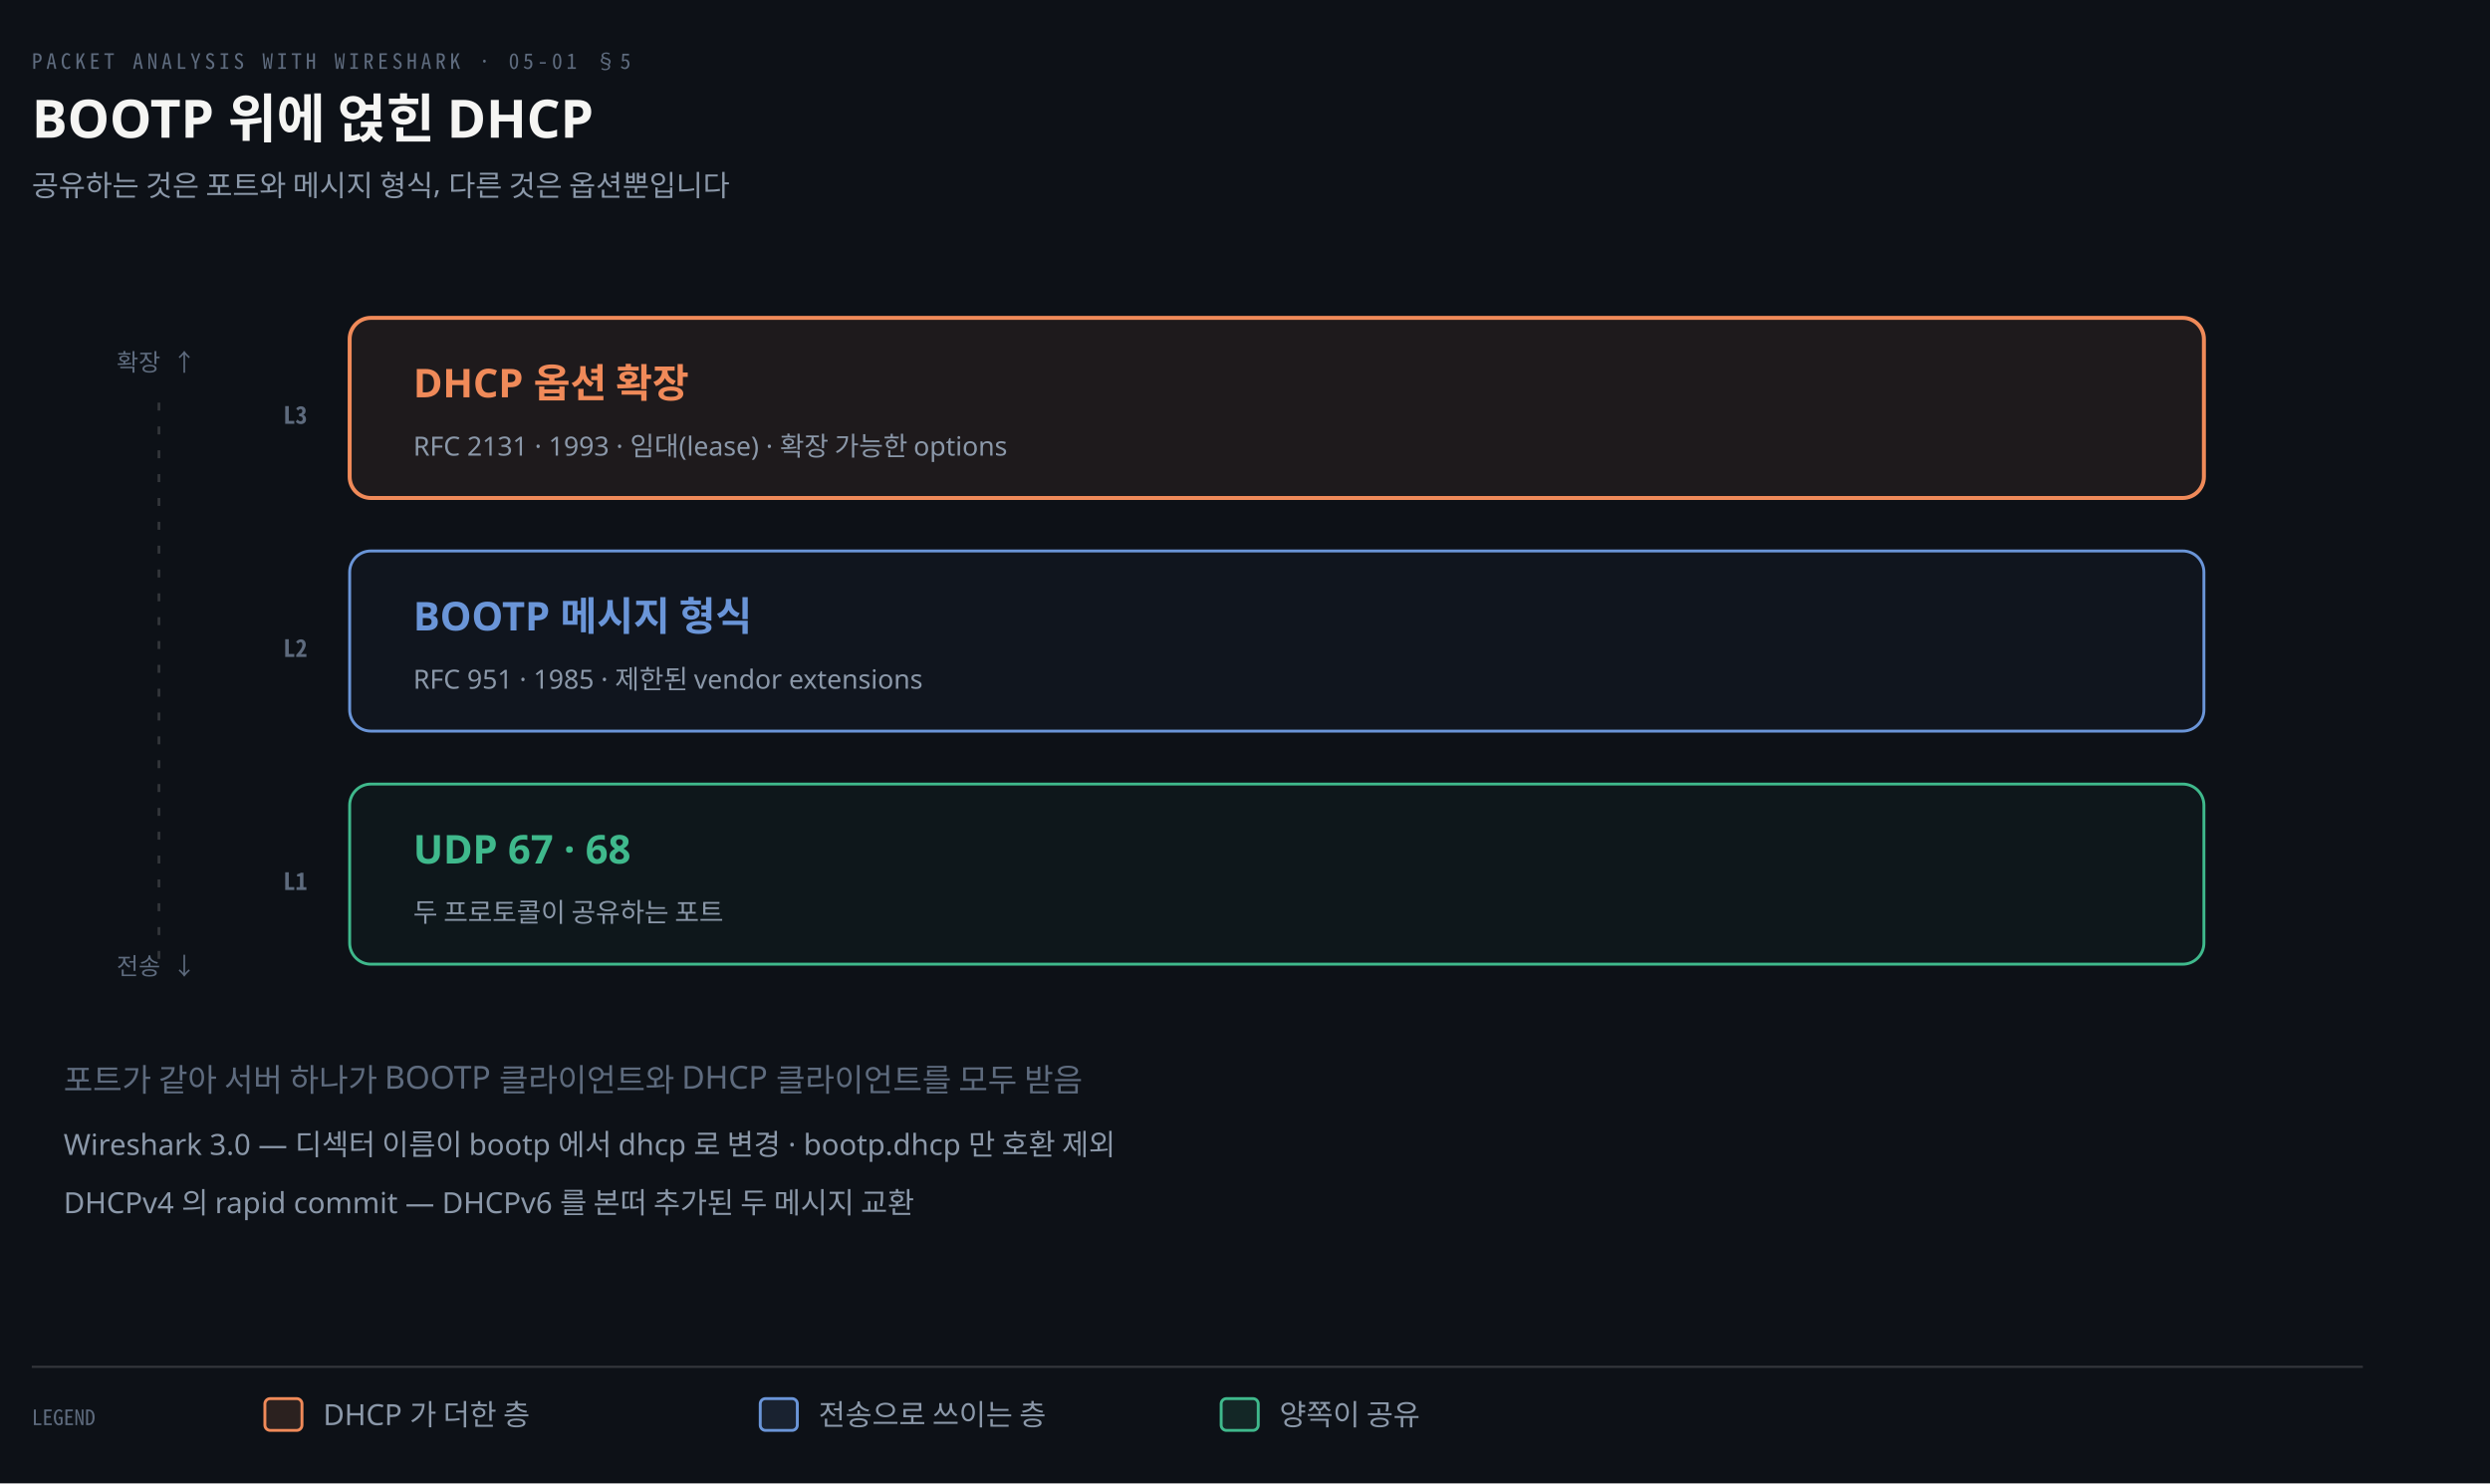
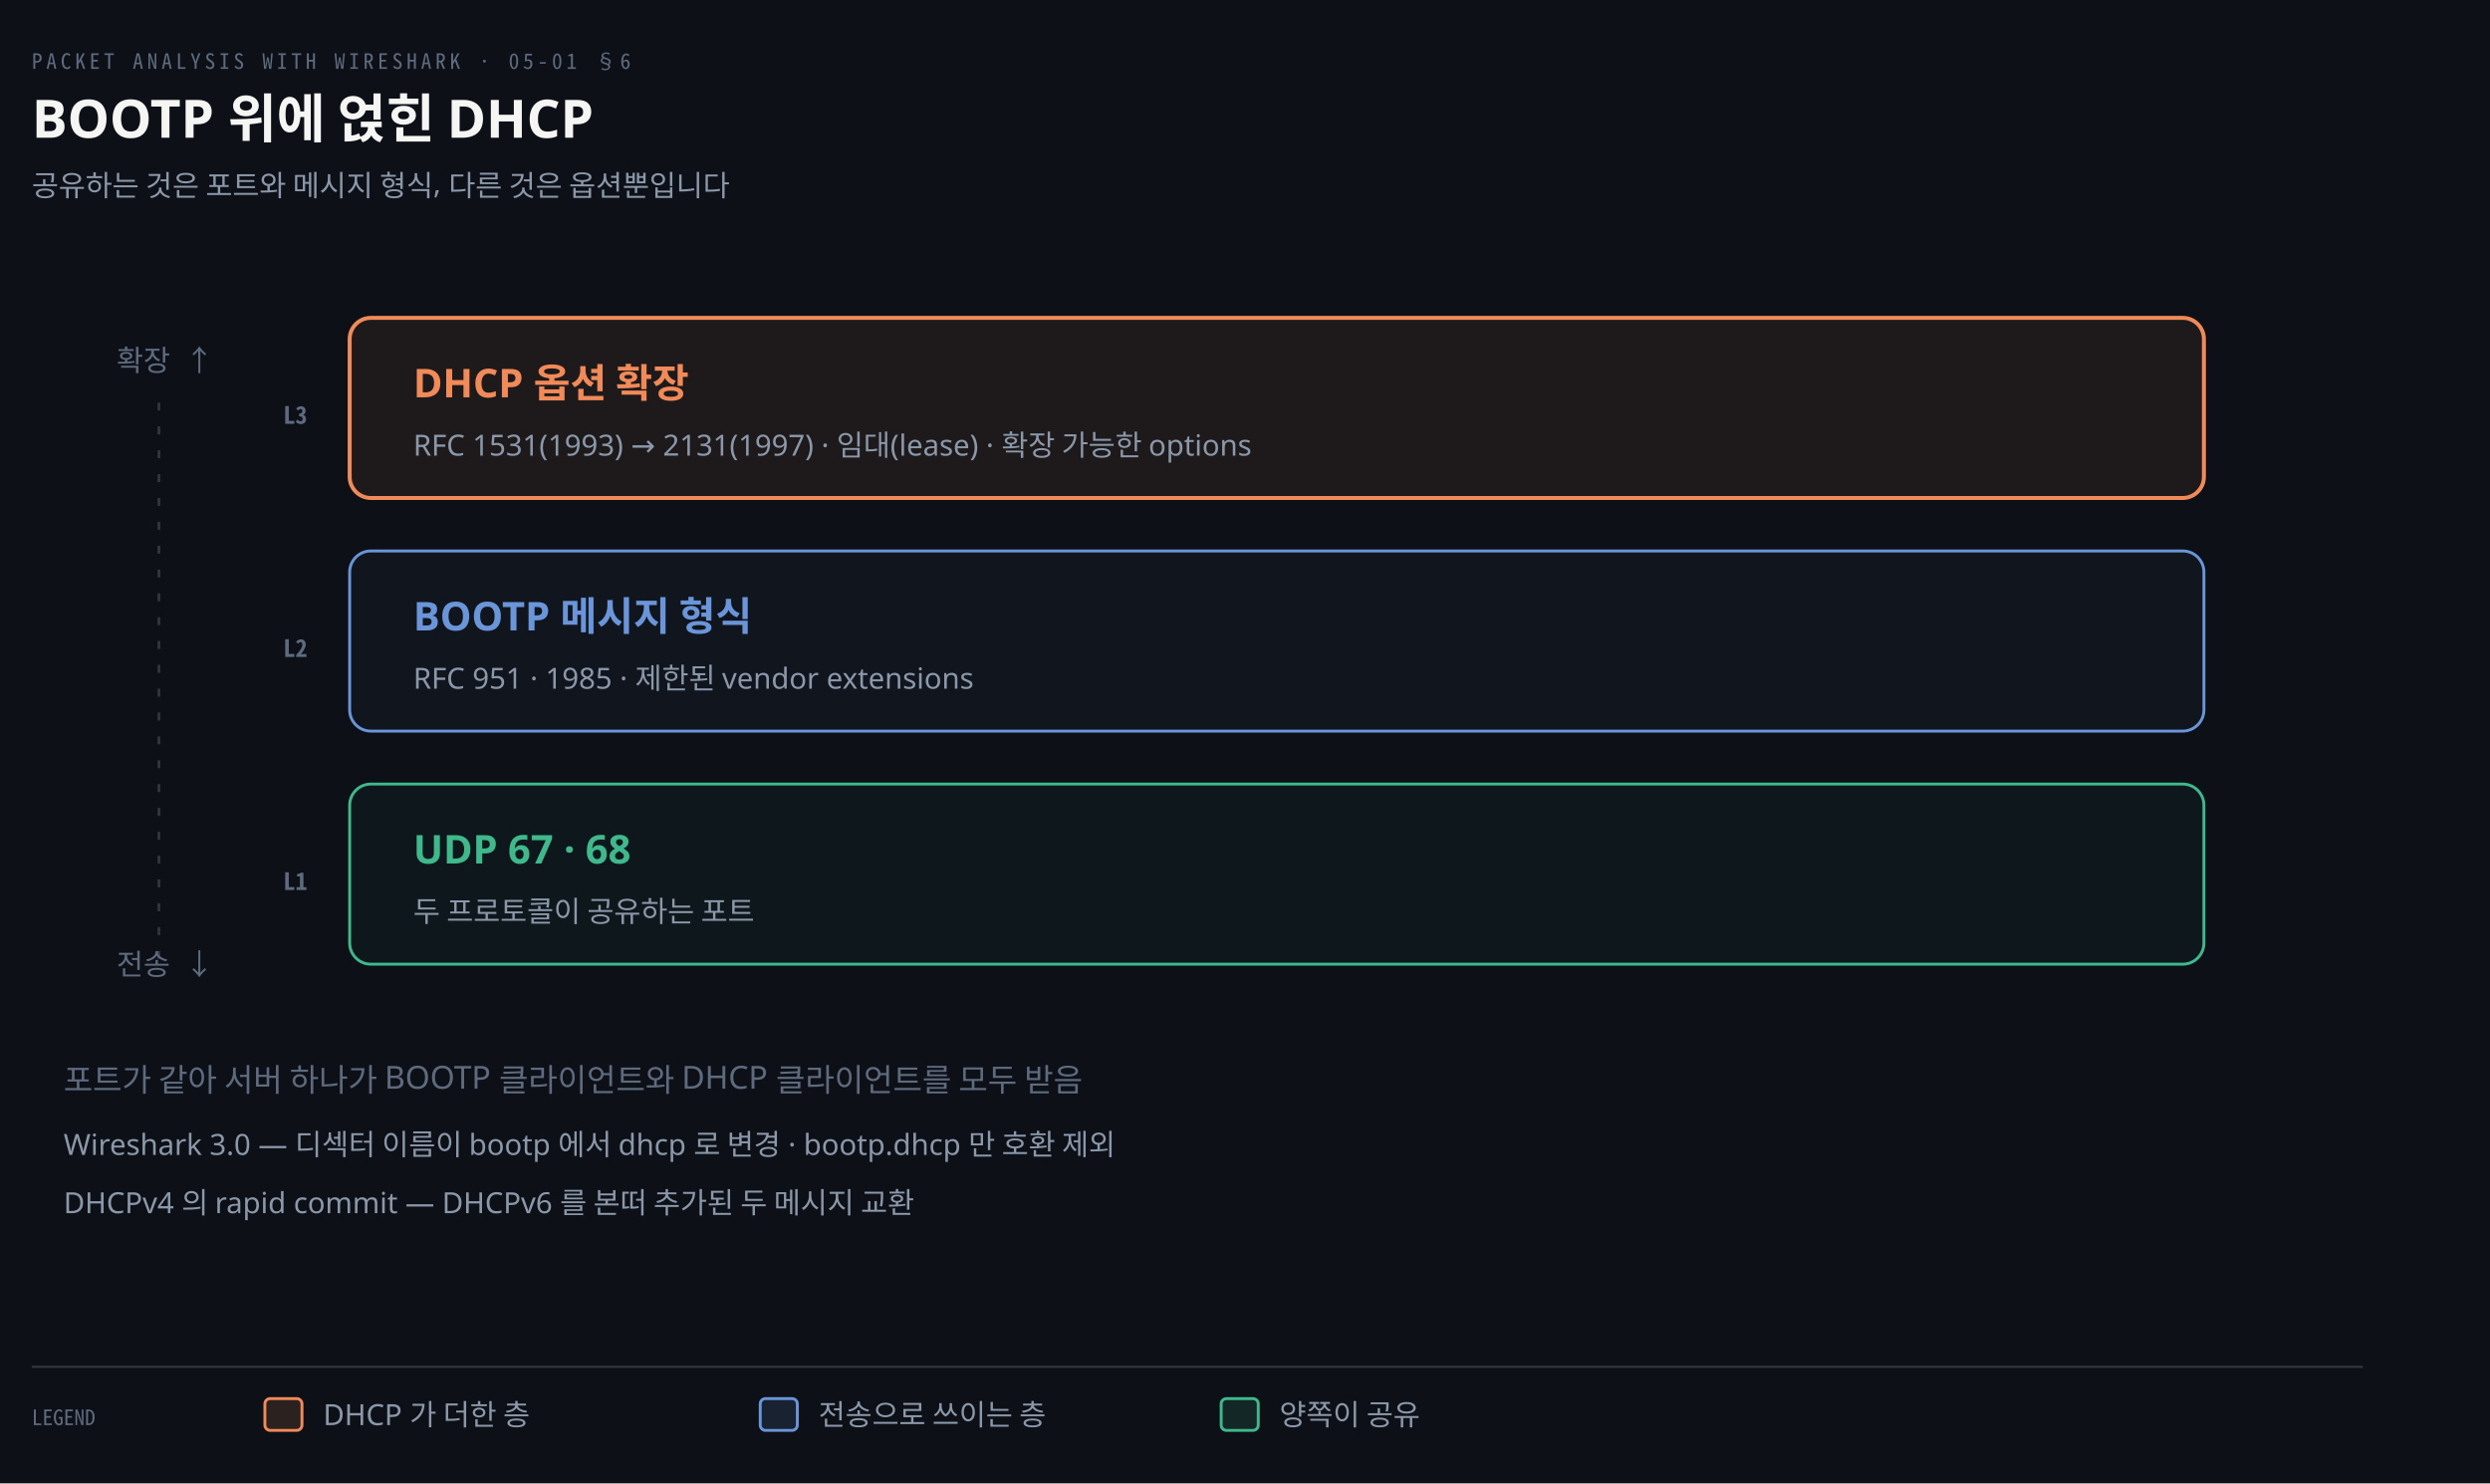
<svg xmlns="http://www.w3.org/2000/svg" viewBox="0 0 940 560" width="100%" role="img" aria-labelledby="dt dd">
  <defs>
    <marker id="ar" viewBox="0 0 8 8" refX="7" refY="4" markerWidth="6.5" markerHeight="6.5" orient="auto">
      <path d="M0 0 L8 4 L0 8 z" fill="#8B98A9" />
    </marker>
    <marker id="ok" viewBox="0 0 8 8" refX="7" refY="4" markerWidth="6.5" markerHeight="6.5" orient="auto">
      <path d="M0 0 L8 4 L0 8 z" fill="#3FB98C" />
    </marker>
    <marker id="warn" viewBox="0 0 8 8" refX="7" refY="4" markerWidth="6.5" markerHeight="6.5" orient="auto">
      <path d="M0 0 L8 4 L0 8 z" fill="#E3B341" />
    </marker>
    <marker id="bad" viewBox="0 0 8 8" refX="7" refY="4" markerWidth="6.5" markerHeight="6.5" orient="auto">
      <path d="M0 0 L8 4 L0 8 z" fill="#F0616D" />
    </marker>
    <marker id="info" viewBox="0 0 8 8" refX="7" refY="4" markerWidth="6.5" markerHeight="6.5" orient="auto">
      <path d="M0 0 L8 4 L0 8 z" fill="#6A95D8" />
    </marker>
    <marker id="acc" viewBox="0 0 8 8" refX="7" refY="4" markerWidth="6.5" markerHeight="6.5" orient="auto">
      <path d="M0 0 L8 4 L0 8 z" fill="#F08A59" />
    </marker>
    <marker id="soft" viewBox="0 0 8 8" refX="7" refY="4" markerWidth="6.5" markerHeight="6.5" orient="auto">
      <path d="M0 0 L8 4 L0 8 z" fill="#5E6B7E" />
    </marker>
  </defs>
  <rect width="940" height="560" fill="#0D1117" />
-   <text x="12" y="26" font-family="'Geist Mono','Noto Sans Mono CJK KR',monospace" font-size="8" letter-spacing="0.18em" fill="#5E6B7E">PACKET ANALYSIS WITH WIRESHARK · 05-01 §5</text>
+   <text x="12" y="26" font-family="'Geist Mono','Noto Sans Mono CJK KR',monospace" font-size="8" letter-spacing="0.18em" fill="#5E6B7E">PACKET ANALYSIS WITH WIRESHARK · 05-01 §6</text>
  <text x="12" y="52" font-family="'Geist','Apple SD Gothic Neo','Noto Sans KR','Malgun Gothic',sans-serif" font-size="20" font-weight="600" fill="#F5F5F3">BOOTP 위에 얹힌 DHCP</text>
  <text x="12" y="74" font-family="'Geist','Apple SD Gothic Neo','Noto Sans KR','Malgun Gothic',sans-serif" font-size="11" fill="#8B98A9">공유하는 것은 포트와 메시지 형식, 다른 것은 옵션뿐입니다</text>
  <rect x="132" y="120" width="700" height="68" rx="8" fill="#F08A5914" stroke="#F08A59" stroke-width="1.5" />
  <text x="116" y="160" text-anchor="end" font-family="'Geist Mono','Noto Sans Mono CJK KR',monospace" font-size="9" font-weight="600" fill="#5E6B7E">L3</text>
  <text x="156" y="150" text-anchor="start" font-family="'Geist','Apple SD Gothic Neo','Noto Sans KR','Malgun Gothic',sans-serif" font-size="15" font-weight="600" fill="#F08A59">DHCP 옵션 확장</text>
-   <text x="156" y="172" text-anchor="start" font-family="'Geist','Apple SD Gothic Neo','Noto Sans KR','Malgun Gothic',sans-serif" font-size="10" font-weight="400" fill="#8B98A9">RFC 2131 · 1993 · 임대(lease) · 확장 가능한 options</text>
+   <text x="156" y="172" text-anchor="start" font-family="'Geist','Apple SD Gothic Neo','Noto Sans KR','Malgun Gothic',sans-serif" font-size="11" font-weight="400" fill="#8B98A9">RFC 1531(1993) → 2131(1997) · 임대(lease) · 확장 가능한 options</text>
  <rect x="132" y="208" width="700" height="68" rx="8" fill="#6A95D80A" stroke="#6A95D8" stroke-width="1.1" />
  <text x="116" y="248" text-anchor="end" font-family="'Geist Mono','Noto Sans Mono CJK KR',monospace" font-size="9" font-weight="600" fill="#5E6B7E">L2</text>
  <text x="156" y="238" text-anchor="start" font-family="'Geist','Apple SD Gothic Neo','Noto Sans KR','Malgun Gothic',sans-serif" font-size="15" font-weight="600" fill="#6A95D8">BOOTP 메시지 형식</text>
-   <text x="156" y="260" text-anchor="start" font-family="'Geist','Apple SD Gothic Neo','Noto Sans KR','Malgun Gothic',sans-serif" font-size="10" font-weight="400" fill="#8B98A9">RFC 951 · 1985 · 제한된 vendor extensions</text>
+   <text x="156" y="260" text-anchor="start" font-family="'Geist','Apple SD Gothic Neo','Noto Sans KR','Malgun Gothic',sans-serif" font-size="11" font-weight="400" fill="#8B98A9">RFC 951 · 1985 · 제한된 vendor extensions</text>
  <rect x="132" y="296" width="700" height="68" rx="8" fill="#3FB98C0A" stroke="#3FB98C" stroke-width="1.1" />
  <text x="116" y="336" text-anchor="end" font-family="'Geist Mono','Noto Sans Mono CJK KR',monospace" font-size="9" font-weight="600" fill="#5E6B7E">L1</text>
  <text x="156" y="326" text-anchor="start" font-family="'Geist','Apple SD Gothic Neo','Noto Sans KR','Malgun Gothic',sans-serif" font-size="15" font-weight="600" fill="#3FB98C">UDP 67 · 68</text>
-   <text x="156" y="348" text-anchor="start" font-family="'Geist','Apple SD Gothic Neo','Noto Sans KR','Malgun Gothic',sans-serif" font-size="10" font-weight="400" fill="#8B98A9">두 프로토콜이 공유하는 포트</text>
-   <text x="44" y="140" text-anchor="start" font-family="'Geist Mono','Noto Sans Mono CJK KR',monospace" font-size="9" font-weight="400" fill="#5E6B7E">확장 ↑</text>
+   <text x="156" y="348" text-anchor="start" font-family="'Geist','Apple SD Gothic Neo','Noto Sans KR','Malgun Gothic',sans-serif" font-size="11" font-weight="400" fill="#8B98A9">두 프로토콜이 공유하는 포트</text>
+   <text x="44" y="140" text-anchor="start" font-family="'Geist Mono','Noto Sans Mono CJK KR',monospace" font-size="11" font-weight="400" fill="#5E6B7E">확장 ↑</text>
  <line x1="60" y1="152" x2="60" y2="364" stroke="rgba(191,192,192,0.22)" stroke-width="1.0" stroke-dasharray="3 6" />
-   <text x="44" y="368" text-anchor="start" font-family="'Geist Mono','Noto Sans Mono CJK KR',monospace" font-size="9" font-weight="400" fill="#5E6B7E">전송 ↓</text>
+   <text x="44" y="368" text-anchor="start" font-family="'Geist Mono','Noto Sans Mono CJK KR',monospace" font-size="11" font-weight="400" fill="#5E6B7E">전송 ↓</text>
  <text x="24" y="412" text-anchor="start" font-family="'Geist','Apple SD Gothic Neo','Noto Sans KR','Malgun Gothic',sans-serif" font-size="12" font-weight="400" fill="#5E6B7E">포트가 같아 서버 하나가 BOOTP 클라이언트와 DHCP 클라이언트를 모두 받음</text>
  <text x="24" y="436" text-anchor="start" font-family="'Geist','Apple SD Gothic Neo','Noto Sans KR','Malgun Gothic',sans-serif" font-size="11" font-weight="400" fill="#8B98A9">Wireshark 3.0 — 디섹터 이름이 bootp 에서 dhcp 로 변경 · bootp.dhcp 만 호환 제외</text>
  <text x="24" y="458" text-anchor="start" font-family="'Geist','Apple SD Gothic Neo','Noto Sans KR','Malgun Gothic',sans-serif" font-size="11" font-weight="400" fill="#8B98A9">DHCPv4 의 rapid commit — DHCPv6 를 본떠 추가된 두 메시지 교환</text>
  <line x1="12" y1="516" x2="892" y2="516" stroke="rgba(191,192,192,0.22)" stroke-width="0.8" />
  <text x="12" y="538" text-anchor="start" font-family="'Geist Mono','Noto Sans Mono CJK KR',monospace" font-size="8" font-weight="400" fill="#5E6B7E">LEGEND</text>
  <rect x="100" y="528" width="14" height="12" rx="2" fill="#F08A5922" stroke="#F08A59" stroke-width="1.1" />
  <text x="122" y="538" text-anchor="start" font-family="'Geist','Apple SD Gothic Neo','Noto Sans KR','Malgun Gothic',sans-serif" font-size="11" font-weight="400" fill="#8B98A9">DHCP 가 더한 층</text>
  <rect x="287" y="528" width="14" height="12" rx="2" fill="#6A95D822" stroke="#6A95D8" stroke-width="1.1" />
  <text x="309" y="538" text-anchor="start" font-family="'Geist','Apple SD Gothic Neo','Noto Sans KR','Malgun Gothic',sans-serif" font-size="11" font-weight="400" fill="#8B98A9">전송으로 쓰이는 층</text>
  <rect x="461" y="528" width="14" height="12" rx="2" fill="#3FB98C22" stroke="#3FB98C" stroke-width="1.1" />
  <text x="483" y="538" text-anchor="start" font-family="'Geist','Apple SD Gothic Neo','Noto Sans KR','Malgun Gothic',sans-serif" font-size="11" font-weight="400" fill="#8B98A9">양쪽이 공유</text>
</svg>
